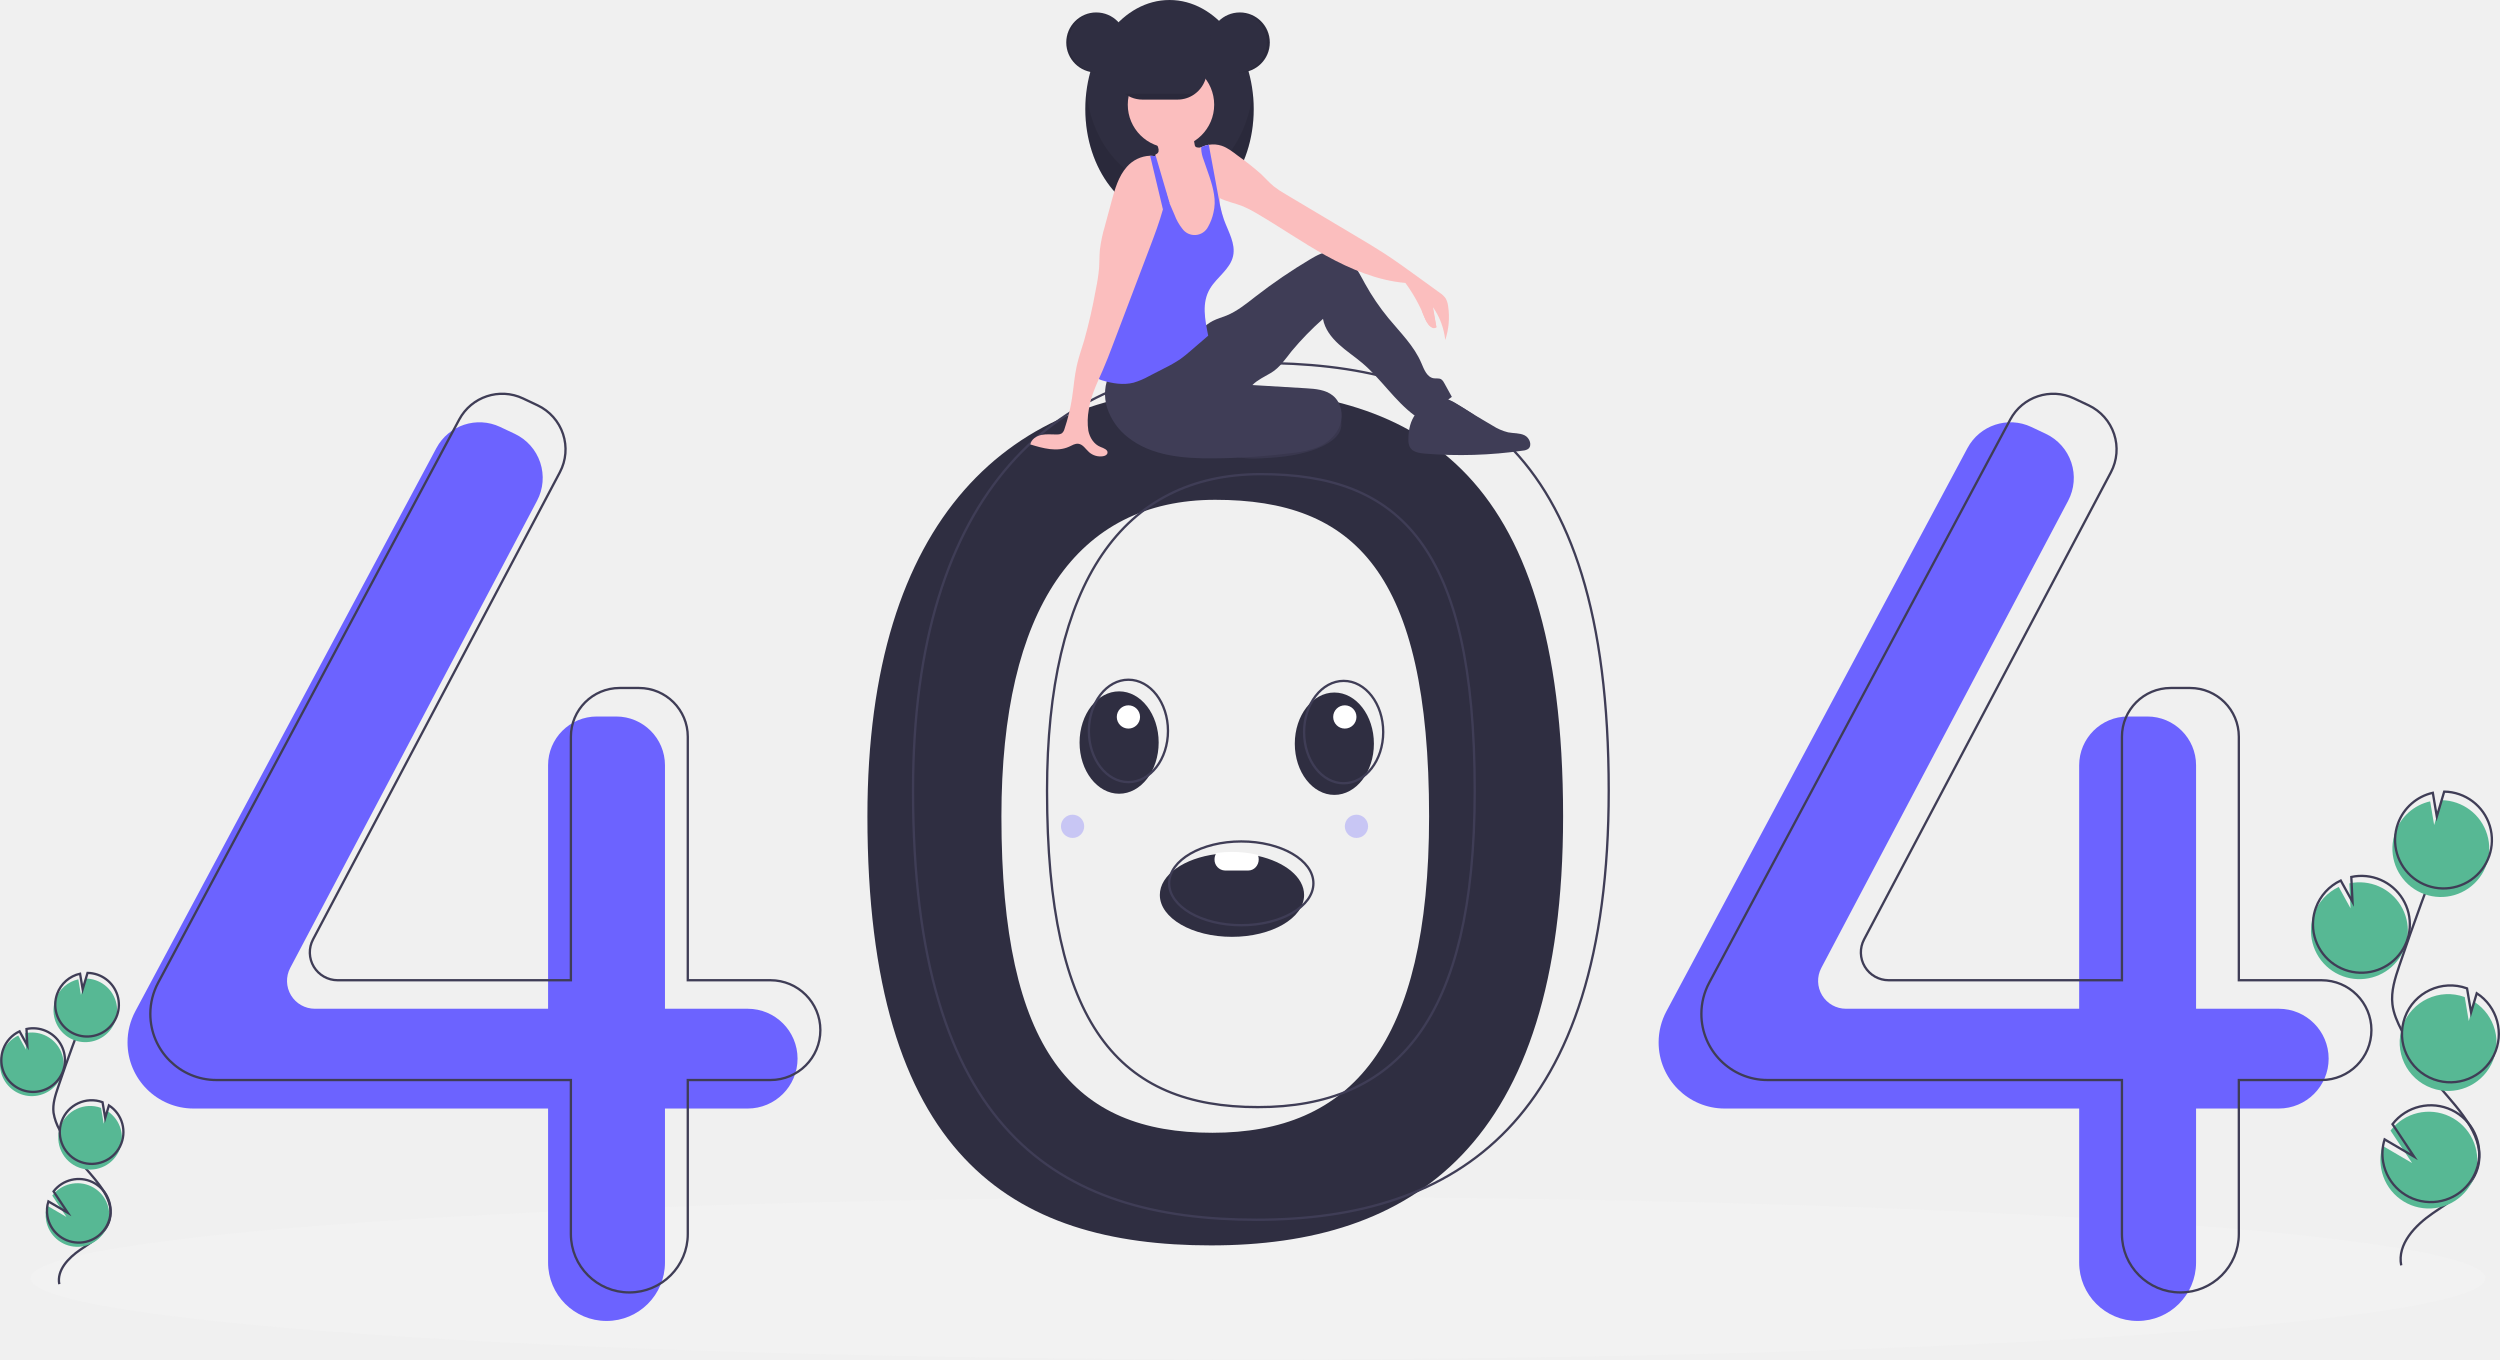
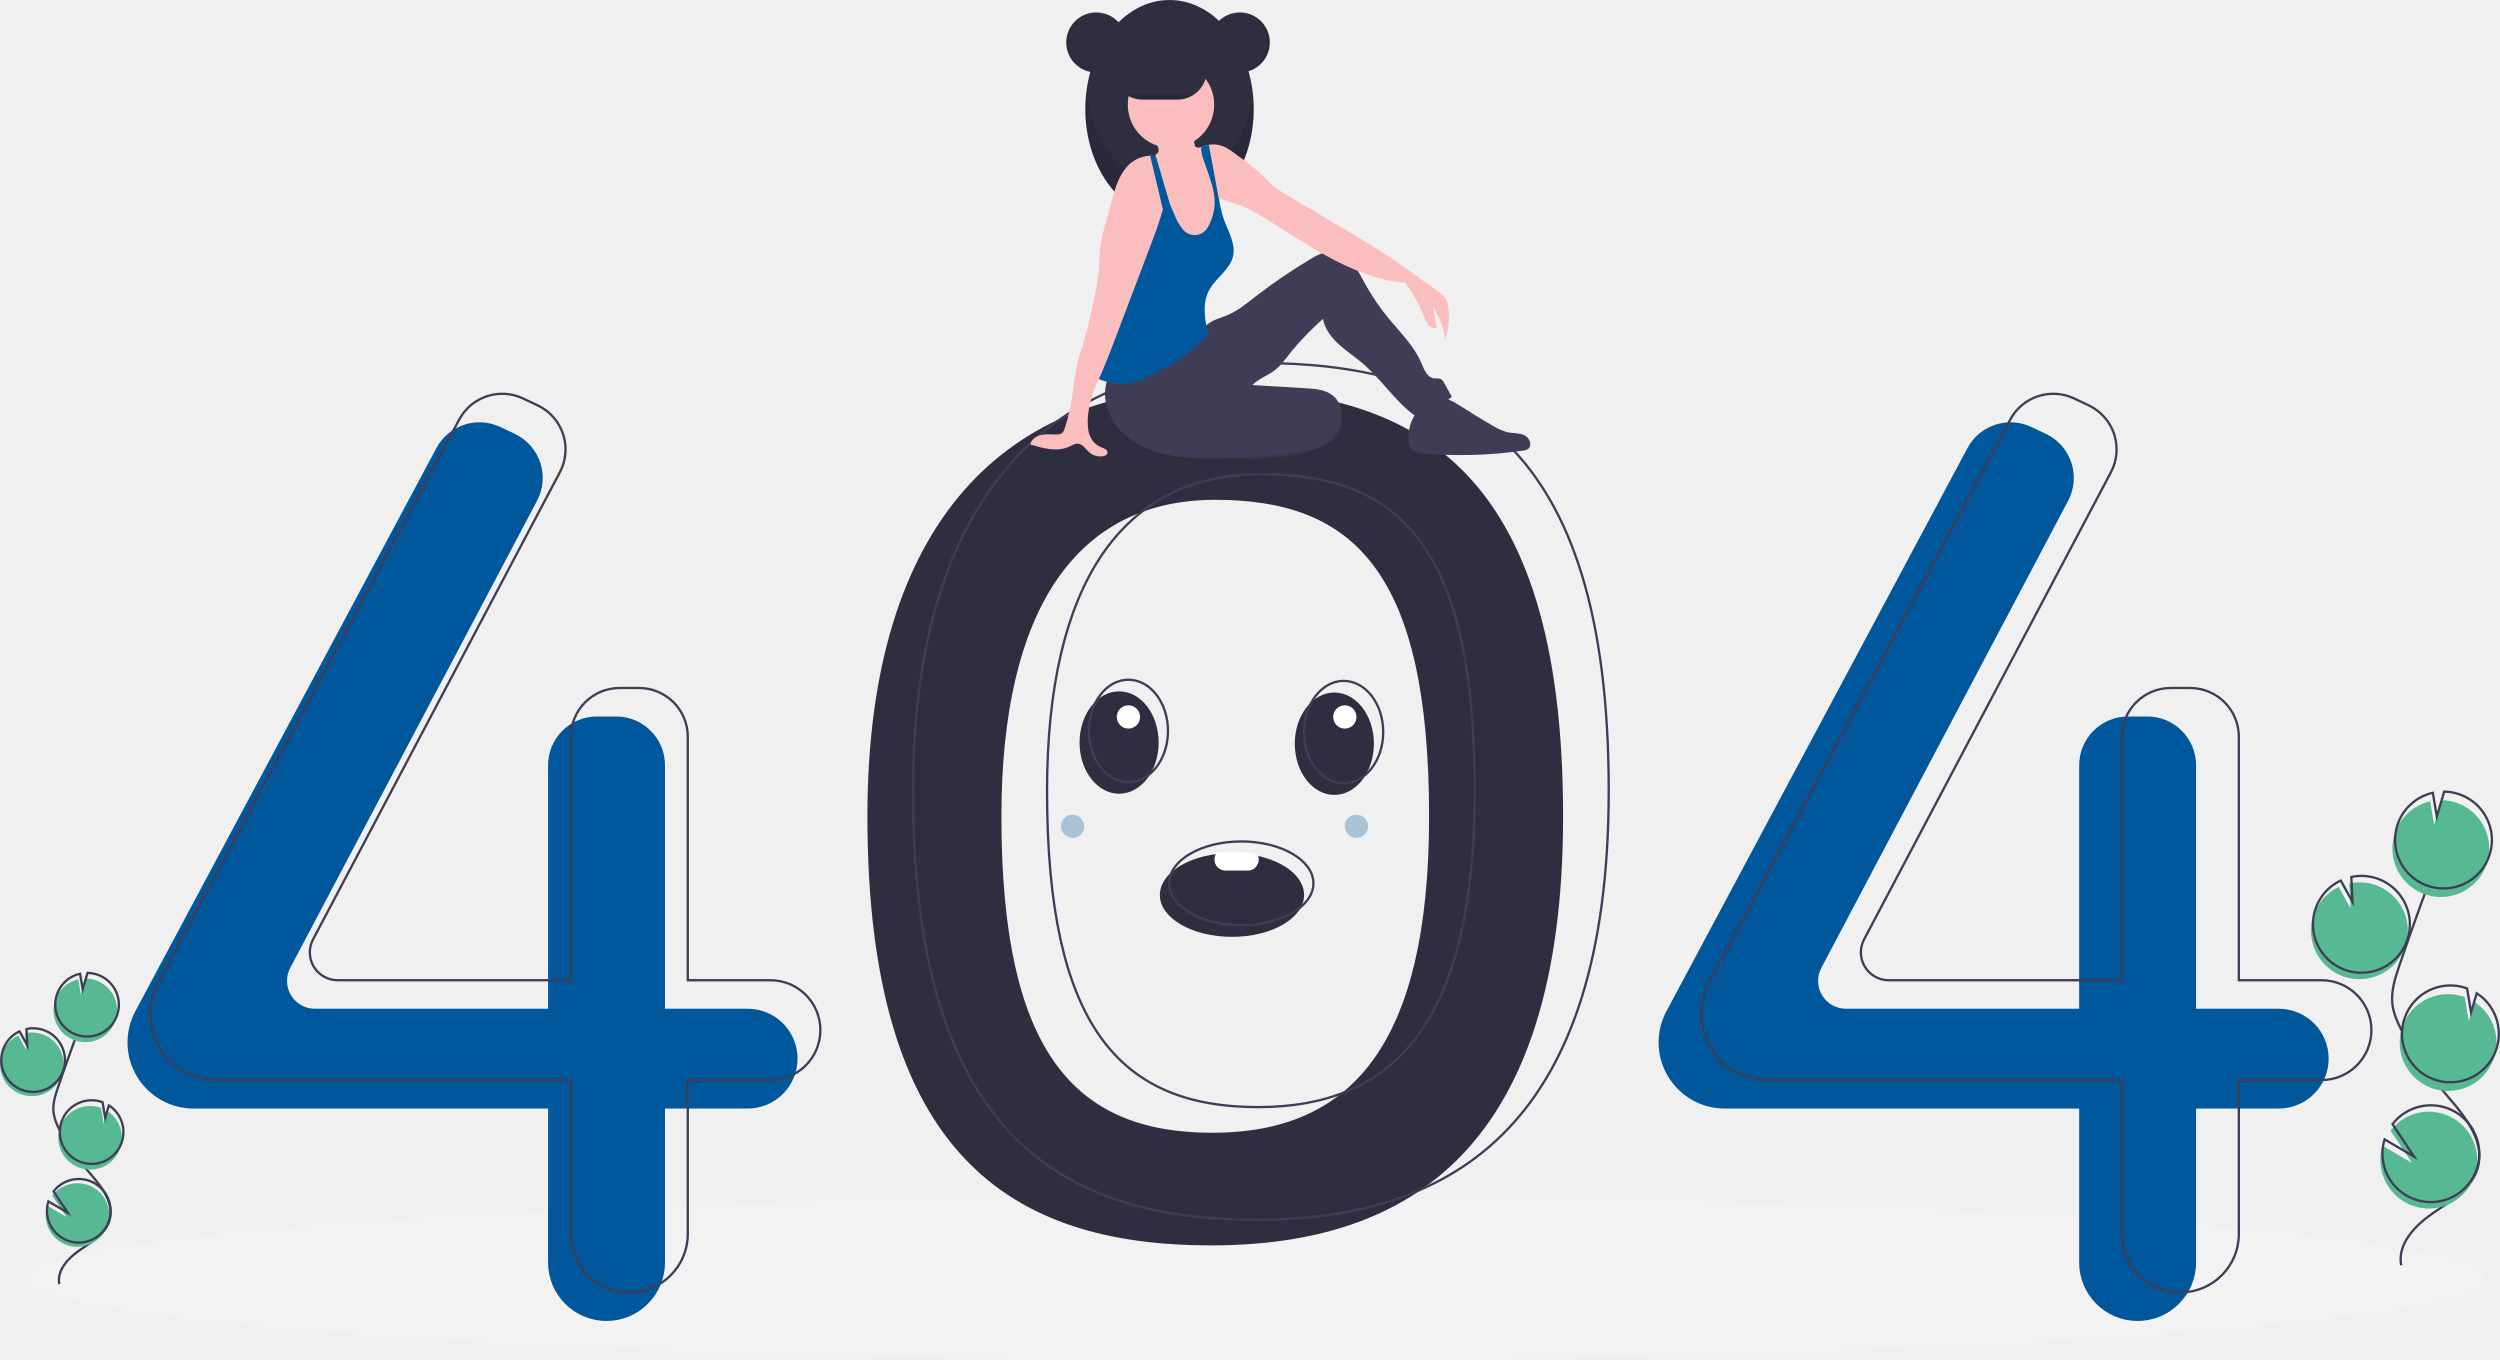
<svg xmlns="http://www.w3.org/2000/svg" id="fd59ce54-f850-4dfc-bc34-dd7d379d600e" data-name="Layer 1" width="1074.392" height="584.231" viewBox="0 0 1074.392 584.231">
  <ellipse cx="540.643" cy="549.309" rx="527.5" ry="34.922" fill="#f2f2f2" />
  <path d="M583.48,324.894c-85.944,0-147.651,55.139-147.651,183.798,0,145.813,61.707,184.411,147.651,184.411s151.327-42.274,151.327-184.411C734.807,356.753,669.424,324.894,583.48,324.894Zm.565,319.808c-59.527,0-90.626-34.923-90.626-135.916,0-89.112,32.372-136.105,91.899-136.105s91.899,30.868,91.899,136.105C677.217,607.234,643.572,644.703,584.045,644.703Z" transform="translate(-63.054 -157.8845)" fill="#2f2e41" />
-   <path d="M384.365,591.401H348.831V486.762A20.956,20.956,0,0,0,327.875,465.806h-8.326a20.956,20.956,0,0,0-20.956,20.956V591.401H198.363a11.963,11.963,0,0,1-10.578-17.552l106.082-200.78A20.956,20.956,0,0,0,284.287,344.33l-6.262-2.957a20.956,20.956,0,0,0-27.429,9.07L121.214,592.475a28.416,28.416,0,0,0-3.356,13.396v0a28.416,28.416,0,0,0,28.416,28.416H298.593v66.167a25.119,25.119,0,0,0,25.119,25.119h0a25.119,25.119,0,0,0,25.119-25.119V634.287h35.534a21.443,21.443,0,0,0,21.443-21.443v0A21.443,21.443,0,0,0,384.365,591.401Z" transform="translate(-63.054 -157.8845)" fill="#6c63ff" />
-   <path d="M1042.362,591.401h-35.534V486.762A20.956,20.956,0,0,0,985.872,465.806h-8.326a20.956,20.956,0,0,0-20.956,20.956V591.401H856.359a11.963,11.963,0,0,1-10.578-17.552L951.864,373.069A20.956,20.956,0,0,0,942.284,344.33l-6.262-2.957a20.956,20.956,0,0,0-27.429,9.07L779.211,592.475a28.416,28.416,0,0,0-3.356,13.396v0a28.416,28.416,0,0,0,28.416,28.416H956.589v66.167a25.119,25.119,0,0,0,25.119,25.119h0a25.119,25.119,0,0,0,25.119-25.119V634.287h35.534a21.443,21.443,0,0,0,21.443-21.443v0A21.443,21.443,0,0,0,1042.362,591.401Z" transform="translate(-63.054 -157.8845)" fill="#6c63ff" />
+   <path d="M384.365,591.401H348.831V486.762A20.956,20.956,0,0,0,327.875,465.806h-8.326a20.956,20.956,0,0,0-20.956,20.956V591.401H198.363a11.963,11.963,0,0,1-10.578-17.552l106.082-200.78A20.956,20.956,0,0,0,284.287,344.33l-6.262-2.957a20.956,20.956,0,0,0-27.429,9.07L121.214,592.475a28.416,28.416,0,0,0-3.356,13.396v0a28.416,28.416,0,0,0,28.416,28.416H298.593v66.167a25.119,25.119,0,0,0,25.119,25.119h0a25.119,25.119,0,0,0,25.119-25.119V634.287h35.534a21.443,21.443,0,0,0,21.443-21.443v0A21.443,21.443,0,0,0,384.365,591.401Z" transform="translate(-63.054 -157.8845)" fill="#01579b" />
+   <path d="M1042.362,591.401h-35.534V486.762A20.956,20.956,0,0,0,985.872,465.806h-8.326a20.956,20.956,0,0,0-20.956,20.956V591.401H856.359a11.963,11.963,0,0,1-10.578-17.552L951.864,373.069A20.956,20.956,0,0,0,942.284,344.33l-6.262-2.957a20.956,20.956,0,0,0-27.429,9.07L779.211,592.475a28.416,28.416,0,0,0-3.356,13.396v0a28.416,28.416,0,0,0,28.416,28.416H956.589v66.167a25.119,25.119,0,0,0,25.119,25.119h0a25.119,25.119,0,0,0,25.119-25.119V634.287h35.534a21.443,21.443,0,0,0,21.443-21.443v0A21.443,21.443,0,0,0,1042.362,591.401Z" transform="translate(-63.054 -157.8845)" fill="#01579b" />
  <path d="M394.168,579.148H358.634V474.509a20.956,20.956,0,0,0-20.956-20.956h-8.326a20.956,20.956,0,0,0-20.956,20.956V579.148H208.165a11.963,11.963,0,0,1-10.578-17.552L303.67,360.816a20.956,20.956,0,0,0-9.58-28.739l-6.262-2.957a20.956,20.956,0,0,0-27.429,9.07L131.017,580.222a28.416,28.416,0,0,0-3.356,13.396v0a28.416,28.416,0,0,0,28.416,28.416H308.395v66.167a25.119,25.119,0,0,0,25.119,25.119h0a25.119,25.119,0,0,0,25.119-25.119V622.034h35.534a21.443,21.443,0,0,0,21.443-21.443v0A21.443,21.443,0,0,0,394.168,579.148Z" transform="translate(-63.054 -157.8845)" fill="none" stroke="#3f3d56" stroke-miterlimit="10" />
  <path d="M1060.742,579.148h-35.534V474.509a20.956,20.956,0,0,0-20.956-20.956H995.925a20.956,20.956,0,0,0-20.956,20.956V579.148H874.739a11.963,11.963,0,0,1-10.578-17.552L970.244,360.816a20.956,20.956,0,0,0-9.58-28.739l-6.262-2.957a20.956,20.956,0,0,0-27.429,9.07L797.59,580.222a28.416,28.416,0,0,0-3.356,13.396v0a28.416,28.416,0,0,0,28.416,28.416H974.969v66.167a25.119,25.119,0,0,0,25.119,25.119h0a25.119,25.119,0,0,0,25.119-25.119V622.034h35.534a21.443,21.443,0,0,0,21.443-21.443v0A21.443,21.443,0,0,0,1060.742,579.148Z" transform="translate(-63.054 -157.8845)" fill="none" stroke="#3f3d56" stroke-miterlimit="10" />
  <path d="M603.085,313.866c-85.944,0-147.651,55.139-147.651,183.798,0,145.813,61.707,184.411,147.651,184.411s151.327-42.274,151.327-184.411C754.412,345.725,689.029,313.866,603.085,313.866Zm.565,319.808c-59.527,0-90.626-34.923-90.626-135.916,0-89.112,32.372-136.105,91.899-136.105s91.899,30.868,91.899,136.105C696.822,596.206,663.177,633.675,603.65,633.675Z" transform="translate(-63.054 -157.8845)" fill="none" stroke="#3f3d56" stroke-miterlimit="10" />
  <circle cx="471.141" cy="18.25" r="12.901" fill="#2f2e41" />
  <ellipse cx="502.607" cy="46.885" rx="36.186" ry="46.885" fill="#2f2e41" />
  <path d="M565.661,237.494c-18.128,0-33.141-17.271-35.776-39.805a60.976,60.976,0,0,0-.41,7.08c0,25.894,16.201,46.885,36.186,46.885s36.186-20.991,36.186-46.885a60.976,60.976,0,0,0-.41-7.08C598.803,220.224,583.789,237.494,565.661,237.494Z" transform="translate(-63.054 -157.8845)" opacity="0.1" />
  <path d="M639.296,342.073c-.777,3.193-4.128,5.751-7.839,7.538-7.802,3.757-17.425,4.878-26.76,5.254a45.176,45.176,0,0,1-7.144-.132,20.537,20.537,0,0,1-12.251-5.631,1.681,1.681,0,0,1,.044-2.844c4.969-5.459,13.262-8.806,21.616-11.216,6.334-1.827,17.381-6.561,24.29-5.922C637.944,329.739,640.277,338.041,639.296,342.073Z" transform="translate(-63.054 -157.8845)" fill="#3f3d56" />
  <path d="M639.296,342.073c-.777,3.193-4.128,5.751-7.839,7.538-7.802,3.757-17.425,4.878-26.76,5.254a45.176,45.176,0,0,1-7.144-.132,20.537,20.537,0,0,1-12.251-5.631,1.681,1.681,0,0,1,.044-2.844c4.969-5.459,13.262-8.806,21.616-11.216,6.334-1.827,17.381-6.561,24.29-5.922C637.944,329.739,640.277,338.041,639.296,342.073Z" transform="translate(-63.054 -157.8845)" opacity="0.1" />
  <path d="M540.098,318.206a19.77,19.77,0,0,0-1.199,15.075,26.339,26.339,0,0,0,8.829,12.497c10.095,8.092,23.988,9.205,36.925,9.093a284.649,284.649,0,0,0,33.905-2.324,40.538,40.538,0,0,0,11.001-2.554c4.222-1.827,7.933-5.178,9.436-9.526s.436-9.672-3.134-12.574c-3.137-2.55-7.463-2.9-11.498-3.143l-23.088-1.387c2.281-2.308,5.318-3.614,8.096-5.292,3.685-2.226,6.134-5.965,8.813-9.335a129.001,129.001,0,0,1,13.439-13.817c.751,4.31,3.478,7.85,6.687,10.824s6.908,5.368,10.244,8.2c8.079,6.858,13.896,16.167,22.392,22.5a43.829,43.829,0,0,0,16.049-8.012l-3.302-5.981a3.94,3.94,0,0,0-1.245-1.553c-.935-.575-2.14-.279-3.225-.441-2.901-.435-4.168-3.784-5.306-6.487-3.125-7.422-9.108-13.18-14.218-19.404a98.009,98.009,0,0,1-9.996-14.723c-1.717-3.102-3.288-6.331-5.617-9.003s-5.594-4.773-9.139-4.781c-3.132-.007-6.021,1.584-8.714,3.183a230.477,230.477,0,0,0-23.63,16.099c-3.944,3.062-7.863,6.296-12.489,8.174-1.947.79-4,1.331-5.869,2.292-3.273,1.684-5.757,4.534-8.431,7.064C566.277,311.892,553.219,317.738,540.098,318.206Z" transform="translate(-63.054 -157.8845)" fill="#3f3d56" />
  <path d="M588.374,253.983a23.774,23.774,0,0,1-1.734,8.033,10.045,10.045,0,0,1-5.768,5.573,12.375,12.375,0,0,1-5.623.182,10.882,10.882,0,0,1-4.582-1.561c-2.165-1.488-3.244-4.144-3.637-6.743-.393-2.596-.217-5.249-.469-7.863a42.944,42.944,0,0,0-1.202-6.255c-.17-.683-.343-1.362-.513-2.042-.167-.68-.33-1.359-.481-2.039-.138-.639-.267-1.281-.378-1.926-.091-.544-.173-1.092-.233-1.643a18.423,18.423,0,0,0-.809-4.811,14.607,14.607,0,0,0-1.687-2.854c-.286-.409-.563-.818-.818-1.243a5.89,5.89,0,0,1-.972-3.748,3.286,3.286,0,0,1,.148-.601c.025-.076.053-.151.085-.223A1.802,1.802,0,0,0,560.932,223.07a3.433,3.433,0,0,0-.148-1.778,11.318,11.318,0,0,0-.96-2.288c-.264-.478-1.161-1.34-1.167-1.888-.013-1.101,2.14-1.989,3.011-2.423a16.796,16.796,0,0,1,8.597-1.743c1.904.129,3.968.714,5.019,2.31.944,1.438.818,3.301,1.221,4.972a1.471,1.471,0,0,0,.299.664,1.341,1.341,0,0,0,.739.34,4.549,4.549,0,0,0,1.416.057h.003a2.931,2.931,0,0,0,.371-.054,4.957,4.957,0,0,0,2.033-.878q.585-.156,1.18-.255a.251.251,0,0,0,.047-.009c1.576,4.975,1.781,10.308,3.071,15.374.639,2.52,1.554,5.009,1.683,7.602.009.113.013.23.016.346.019.834-.047,1.674-.013,2.505a6.981,6.981,0,0,0,.126,1.114,15.611,15.611,0,0,0,.525,1.743l.009.028c.06.183.116.368.164.554.035.135.066.267.091.403l.003.009A14.938,14.938,0,0,1,588.374,253.983Z" transform="translate(-63.054 -157.8845)" fill="#fbbebe" />
  <circle cx="503.237" cy="44.997" r="18.565" fill="#fbbebe" />
  <path d="M684.157,304.033a30.445,30.445,0,0,0-5.236-14.103q.722,4.295,1.447,8.587a3.214,3.214,0,0,1-3.367-1.035,10.337,10.337,0,0,1-1.765-3.276,67.466,67.466,0,0,0-8.21-14.736c-11.819-.985-23.502-5.884-33.896-11.595-10.396-5.708-20.126-12.552-30.384-18.502a43.573,43.573,0,0,0-5.544-2.832c-3.21-1.287-6.812-1.954-9.855-3.468-.204-.101-.409-.208-.61-.318a12.578,12.578,0,0,1-1.945-1.306,10.344,10.344,0,0,1-.931-.856,20.351,20.351,0,0,1-3.559-5.953c-1.633-3.612-2.215-7.97-3.845-11.583a11.203,11.203,0,0,1,2.502-1.765h.003c.132-.069.264-.135.4-.198a11.94,11.94,0,0,1,2.004-.733q.585-.156,1.18-.255a.251.251,0,0,0,.047-.009,11.566,11.566,0,0,1,5.491.434c2.587.875,4.767,2.621,6.941,4.273a114.02,114.02,0,0,1,10.148,8.049c1.794,1.718,3.43,3.606,5.359,5.167a42.144,42.144,0,0,0,5.057,3.351q15.656,9.327,31.315,18.65c3.534,2.105,7.07,4.21,10.526,6.438,5.249,3.386,10.308,7.055,15.365,10.721q4.47,3.238,8.936,6.479a9.728,9.728,0,0,1,2.533,2.341,8.472,8.472,0,0,1,1.123,3.433A31.387,31.387,0,0,1,684.157,304.033Z" transform="translate(-63.054 -157.8845)" fill="#fbbebe" />
-   <path d="M592.977,267.944c-1.252,5.617-6.929,9.012-9.896,13.946-3.688,6.123-2.184,13.241-.799,20.255q-3.795,3.271-7.593,6.542c-1.397,1.199-2.794,2.404-4.298,3.464a57.351,57.351,0,0,1-6.86,3.94q-3.361,1.728-6.721,3.458a32.128,32.128,0,0,1-6.58,2.788c-4.415,1.133-9.103.34-13.471-.972a6.088,6.088,0,0,1-1.473-.601,2.394,2.394,0,0,1-.699-.632,3.911,3.911,0,0,1-.444-2.539c.444-7.351,2.24-14.547,4.031-21.69a85.26,85.26,0,0,1,3.848-12.577,85.077,85.077,0,0,1,5.415-10.151,68.368,68.368,0,0,1,7.929-11.514,18.479,18.479,0,0,0,3.675-4.739c1.117-2.549.686-5.472.913-8.247a17.148,17.148,0,0,1,1.633-6.007v-.003a17.093,17.093,0,0,1,1.743-2.882q.458,1.067.916,2.13.302.699.598,1.394.387.897.768,1.787,1.1,2.558,2.196,5.113a21.59,21.59,0,0,0,3.335,5.944,6.499,6.499,0,0,0,11.123-.853,21.261,21.261,0,0,0,2.272-6.013,19.215,19.215,0,0,0,.252-7.835c-.758-5.009-2.889-10.126-4.437-14.78a14.945,14.945,0,0,1-1.079-4.871,3.351,3.351,0,0,1,.057-.56c.009-.047.019-.098.028-.145a11.94,11.94,0,0,1,2.004-.733q.585-.156,1.18-.255,2.044,11.064,4.094,22.127c.032.173.066.346.098.522.195,1.057.393,2.115.614,3.169.198.957.412,1.91.651,2.857l.009.028c.082.321.167.639.255.957l.003.009c.242.868.513,1.731.818,2.58C590.938,257.475,594.164,262.629,592.977,267.944Z" transform="translate(-63.054 -157.8845)" fill="#6c63ff" />
+   <path d="M592.977,267.944c-1.252,5.617-6.929,9.012-9.896,13.946-3.688,6.123-2.184,13.241-.799,20.255q-3.795,3.271-7.593,6.542c-1.397,1.199-2.794,2.404-4.298,3.464a57.351,57.351,0,0,1-6.86,3.94q-3.361,1.728-6.721,3.458a32.128,32.128,0,0,1-6.58,2.788c-4.415,1.133-9.103.34-13.471-.972a6.088,6.088,0,0,1-1.473-.601,2.394,2.394,0,0,1-.699-.632,3.911,3.911,0,0,1-.444-2.539c.444-7.351,2.24-14.547,4.031-21.69a85.26,85.26,0,0,1,3.848-12.577,85.077,85.077,0,0,1,5.415-10.151,68.368,68.368,0,0,1,7.929-11.514,18.479,18.479,0,0,0,3.675-4.739c1.117-2.549.686-5.472.913-8.247a17.148,17.148,0,0,1,1.633-6.007v-.003a17.093,17.093,0,0,1,1.743-2.882q.458,1.067.916,2.13.302.699.598,1.394.387.897.768,1.787,1.1,2.558,2.196,5.113a21.59,21.59,0,0,0,3.335,5.944,6.499,6.499,0,0,0,11.123-.853,21.261,21.261,0,0,0,2.272-6.013,19.215,19.215,0,0,0,.252-7.835c-.758-5.009-2.889-10.126-4.437-14.78a14.945,14.945,0,0,1-1.079-4.871,3.351,3.351,0,0,1,.057-.56c.009-.047.019-.098.028-.145a11.94,11.94,0,0,1,2.004-.733q.585-.156,1.18-.255,2.044,11.064,4.094,22.127c.032.173.066.346.098.522.195,1.057.393,2.115.614,3.169.198.957.412,1.91.651,2.857l.009.028c.082.321.167.639.255.957l.003.009c.242.868.513,1.731.818,2.58C590.938,257.475,594.164,262.629,592.977,267.944Z" transform="translate(-63.054 -157.8845)" fill="#01579b" />
  <path d="M668.321,346.877a6.583,6.583,0,0,0,.61,3.143c1.162,2.124,3.95,2.606,6.362,2.805a188.377,188.377,0,0,0,42.266-1.288,4.886,4.886,0,0,0,2.151-.668c1.99-1.395.763-4.795-1.41-5.884s-4.751-.826-7.135-1.297a22.479,22.479,0,0,1-6.678-2.896q-7.252-4.167-14.293-8.688c-2.795-1.795-6.093-3.71-9.24-2.646C672.43,332.343,668.265,337.681,668.321,346.877Z" transform="translate(-63.054 -157.8845)" fill="#3f3d56" />
  <path d="M564.437,240.874v.003c-.022.132-.044.261-.072.39-.035.214-.076.431-.116.645-.39,1.998-.868,3.987-1.419,5.963-1.51,5.459-3.534,10.831-5.541,16.123q-8.081,21.287-16.164,42.577c-1.359,3.575-2.716,7.152-4.261,10.654-.516,1.167-1.048,2.344-1.576,3.534-1.894,4.257-3.713,8.653-4.317,13.184a27.45,27.45,0,0,0-.192,9.04c.604,2.97,2.407,5.872,5.23,6.97,1.378.538,3.351,1.259,2.974,2.69-.204.787-1.098,1.171-1.901,1.303a7.312,7.312,0,0,1-5.966-1.718c-1.507-1.337-2.665-3.417-4.67-3.641-1.388-.151-2.665.68-3.936,1.262-5.186,2.369-11.227.711-16.674-.972.428-2.206,2.643-3.66,4.843-4.1,2.199-.444,4.474-.129,6.718-.189a3.51,3.51,0,0,0,2.042-.525,3.705,3.705,0,0,0,1.101-1.882,78.964,78.964,0,0,0,3.213-13.147c.724-4.666,1.026-9.405,2.058-14.015.802-3.597,2.042-7.08,3.106-10.61a224.682,224.682,0,0,0,5.06-22.077,78.02,78.02,0,0,0,1.425-9.368c.179-2.612.094-5.236.346-7.838a60.888,60.888,0,0,1,2.111-9.997q1.444-5.348,2.885-10.689c1.425-5.271,2.955-10.746,6.567-14.843a13.962,13.962,0,0,1,10.028-4.789,9.882,9.882,0,0,1,2.13.23c.116.028.233.057.349.088a8.634,8.634,0,0,1,2.174.9c1.114-.708,1.68-.459,2.42.632a6.973,6.973,0,0,1,.881,3.795A52.424,52.424,0,0,1,564.437,240.874Z" transform="translate(-63.054 -157.8845)" fill="#fbbebe" />
-   <path d="M565.661,245.046l-.047.047-.255.255-2.53,2.527-1.24-5.208-4.251-17.854a9.882,9.882,0,0,1,2.13.23,3.286,3.286,0,0,1,.148-.601l.201.689,1.441,4.902,2.728,9.308.45,1.532v.003Z" transform="translate(-63.054 -157.8845)" fill="#6c63ff" />
+   <path d="M565.661,245.046l-.047.047-.255.255-2.53,2.527-1.24-5.208-4.251-17.854a9.882,9.882,0,0,1,2.13.23,3.286,3.286,0,0,1,.148-.601l.201.689,1.441,4.902,2.728,9.308.45,1.532v.003Z" transform="translate(-63.054 -157.8845)" fill="#01579b" />
  <path d="M581.715,188.087a12.582,12.582,0,0,1-3.7,8.896,12.314,12.314,0,0,1-1.36,1.176,12.528,12.528,0,0,1-7.536,2.524H554.023a12.59,12.59,0,0,1,0-25.18h15.096A12.629,12.629,0,0,1,581.715,188.087Z" transform="translate(-63.054 -157.8845)" fill="#2f2e41" />
  <circle cx="532.815" cy="18.25" r="12.901" fill="#2f2e41" />
  <path d="M595.554,163.234c-.158,0-.315.006-.472.012a12.898,12.898,0,0,1,0,25.778c.157.006.314.012.472.012a12.901,12.901,0,1,0,0-25.802Z" transform="translate(-63.054 -157.8845)" opacity="0.1" />
  <path d="M534.195,163.234c.158,0,.315.006.472.012a12.898,12.898,0,0,0,0,25.778c-.157.006-.314.012-.472.012a12.901,12.901,0,0,1,0-25.802Z" transform="translate(-63.054 -157.8845)" opacity="0.1" />
  <path d="M576.655,198.159a12.528,12.528,0,0,1-7.536,2.524H554.023a12.528,12.528,0,0,1-7.536-2.524Z" transform="translate(-63.054 -157.8845)" opacity="0.1" />
  <path d="M674.14,291.64s3.252,9.372,6.229,6.876L677.996,286.267Z" transform="translate(-63.054 -157.8845)" fill="#fbbebe" />
  <path d="M1069.918,577.434a20.813,20.813,0,1,0,2.772-39.915l.521,10.712-5.068-9.18a20.734,20.734,0,0,0-10.684,11.723,20.408,20.408,0,0,0-1.197,5.63A20.809,20.809,0,0,0,1069.918,577.434Z" transform="translate(-63.054 -157.8845)" fill="#57b894" />
  <path d="M1094.995,701.678c-1.789-9.11,5.963-17.187,13.621-22.437s16.605-10.408,19.218-19.317c3.755-12.804-7.43-24.53-16.136-34.642a125.3,125.3,0,0,1-16.524-24.557c-1.811-3.533-3.476-7.225-3.952-11.166-.686-5.675,1.137-11.323,2.974-16.737q9.179-27.052,19.628-53.65" transform="translate(-63.054 -157.8845)" fill="none" stroke="#3f3d56" stroke-miterlimit="10" />
  <path d="M1070.775,574.676a20.813,20.813,0,1,0,2.772-39.915l.521,10.712-5.068-9.18a20.734,20.734,0,0,0-10.684,11.723,20.408,20.408,0,0,0-1.197,5.63A20.809,20.809,0,0,0,1070.775,574.676Z" transform="translate(-63.054 -157.8845)" fill="none" stroke="#3f3d56" stroke-miterlimit="10" />
  <path d="M1092.451,515.473a20.788,20.788,0,0,1,14.98-13.198l1.714,10.184,3.177-10.696a20.81,20.81,0,1,1-19.871,13.71Z" transform="translate(-63.054 -157.8845)" fill="#57b894" />
  <path d="M1093.594,511.795a20.788,20.788,0,0,1,14.98-13.198l1.714,10.184,3.177-10.696a20.81,20.81,0,1,1-19.871,13.71Z" transform="translate(-63.054 -157.8845)" fill="none" stroke="#3f3d56" stroke-miterlimit="10" />
  <path d="M1108.045,625.489a20.81,20.81,0,0,0,18.419-37.023l-2.441,8.219-1.731-10.304a.362.362,0,0,0-.053-.02,20.811,20.811,0,1,0-14.194,39.127Z" transform="translate(-63.054 -157.8845)" fill="#57b894" />
  <path d="M1109.035,621.764a20.81,20.81,0,0,0,18.419-37.023l-2.441,8.219-1.731-10.304a.362.362,0,0,0-.053-.02,20.811,20.811,0,1,0-14.194,39.127Z" transform="translate(-63.054 -157.8845)" fill="none" stroke="#3f3d56" stroke-miterlimit="10" />
  <path d="M1086.378,660.051a20.801,20.801,0,1,0,4.011-16.297l9.273,13.957-12.67-7.408A20.616,20.616,0,0,0,1086.378,660.051Z" transform="translate(-63.054 -157.8845)" fill="#57b894" />
  <path d="M1087.235,657.294a20.801,20.801,0,1,0,4.011-16.297l9.273,13.957-12.67-7.408A20.616,20.616,0,0,0,1087.235,657.294Z" transform="translate(-63.054 -157.8845)" fill="none" stroke="#3f3d56" stroke-miterlimit="10" />
  <path d="M72.061,628.133a13.674,13.674,0,1,0,1.821-26.225l.342,7.038-3.33-6.032a13.623,13.623,0,0,0-7.019,7.702,13.409,13.409,0,0,0-.787,3.699A13.672,13.672,0,0,0,72.061,628.133Z" transform="translate(-63.054 -157.8845)" fill="#57b894" />
  <path d="M88.538,709.763c-1.175-5.986,3.918-11.292,8.949-14.741s10.91-6.838,12.626-12.692c2.467-8.412-4.882-16.117-10.601-22.76A82.324,82.324,0,0,1,88.656,643.436a22.21,22.21,0,0,1-2.597-7.336c-.451-3.729.747-7.439,1.954-10.996q6.031-17.773,12.896-35.249" transform="translate(-63.054 -157.8845)" fill="none" stroke="#3f3d56" stroke-miterlimit="10" />
  <path d="M72.625,626.321a13.674,13.674,0,1,0,1.821-26.225l.342,7.038L71.458,601.103a13.623,13.623,0,0,0-7.019,7.702,13.409,13.409,0,0,0-.787,3.699A13.672,13.672,0,0,0,72.625,626.321Z" transform="translate(-63.054 -157.8845)" fill="none" stroke="#3f3d56" stroke-miterlimit="10" />
  <path d="M86.866,587.423a13.658,13.658,0,0,1,9.842-8.671l1.126,6.691,2.087-7.027a13.673,13.673,0,1,1-13.055,9.007Z" transform="translate(-63.054 -157.8845)" fill="#57b894" />
  <path d="M87.617,585.007a13.658,13.658,0,0,1,9.842-8.671l1.126,6.691L100.673,576a13.673,13.673,0,1,1-13.055,9.007Z" transform="translate(-63.054 -157.8845)" fill="none" stroke="#3f3d56" stroke-miterlimit="10" />
  <path d="M97.112,659.706a13.673,13.673,0,0,0,12.102-24.325l-1.604,5.4-1.137-6.77a.238.238,0,0,0-.035-.013,13.673,13.673,0,1,0-9.326,25.707Z" transform="translate(-63.054 -157.8845)" fill="#57b894" />
  <path d="M97.762,657.259a13.673,13.673,0,0,0,12.102-24.325l-1.604,5.4-1.137-6.77a.238.238,0,0,0-.035-.013,13.673,13.673,0,1,0-9.326,25.707Z" transform="translate(-63.054 -157.8845)" fill="none" stroke="#3f3d56" stroke-miterlimit="10" />
  <path d="M82.876,682.414a13.667,13.667,0,1,0,2.635-10.708l6.092,9.17-8.324-4.867A13.545,13.545,0,0,0,82.876,682.414Z" transform="translate(-63.054 -157.8845)" fill="#57b894" />
  <path d="M83.439,680.602a13.667,13.667,0,1,0,2.635-10.708l6.092,9.17-8.324-4.867A13.545,13.545,0,0,0,83.439,680.602Z" transform="translate(-63.054 -157.8845)" fill="none" stroke="#3f3d56" stroke-miterlimit="10" />
  <ellipse cx="480.946" cy="319.115" rx="17" ry="22" fill="#2f2e41" />
  <ellipse cx="573.446" cy="319.615" rx="17" ry="22" fill="#2f2e41" />
  <path d="M623.5,542.5c0,9.94-13.88,18-31,18s-31-8.06-31-18c0-8.61,10.41-15.81,24.32-17.57a50.104,50.104,0,0,1,6.68-.43,50.699,50.699,0,0,1,11.13,1.2C615.25,528.29,623.5,534.84,623.5,542.5Z" transform="translate(-63.054 -157.8845)" fill="#2f2e41" />
  <ellipse cx="484.946" cy="314.115" rx="17" ry="22" fill="none" stroke="#3f3d56" stroke-miterlimit="10" />
  <ellipse cx="577.446" cy="314.615" rx="17" ry="22" fill="none" stroke="#3f3d56" stroke-miterlimit="10" />
  <ellipse cx="533.446" cy="379.615" rx="31" ry="18" fill="none" stroke="#3f3d56" stroke-miterlimit="10" />
  <path d="M604,527.2a4.937,4.937,0,0,1-1.32,3.392A4.339,4.339,0,0,1,599.5,532h-10a4.664,4.664,0,0,1-4.5-4.8,4.905,4.905,0,0,1,.82-2.741A47.02,47.02,0,0,1,592.5,524a47.665,47.665,0,0,1,11.13,1.28A5.067,5.067,0,0,1,604,527.2Z" transform="translate(-63.054 -157.8845)" fill="#fff" />
  <circle cx="484.946" cy="308.115" r="5" fill="#fff" />
  <circle cx="577.946" cy="308.115" r="5" fill="#fff" />
-   <circle cx="582.946" cy="355.115" r="5" fill="#6c63ff" opacity="0.3" />
-   <circle cx="460.946" cy="355.115" r="5" fill="#6c63ff" opacity="0.3" />
+   <circle cx="582.946" cy="355.115" r="5" fill="#01579b" opacity="0.3" />
+   <circle cx="460.946" cy="355.115" r="5" fill="#01579b" opacity="0.3" />
</svg>
